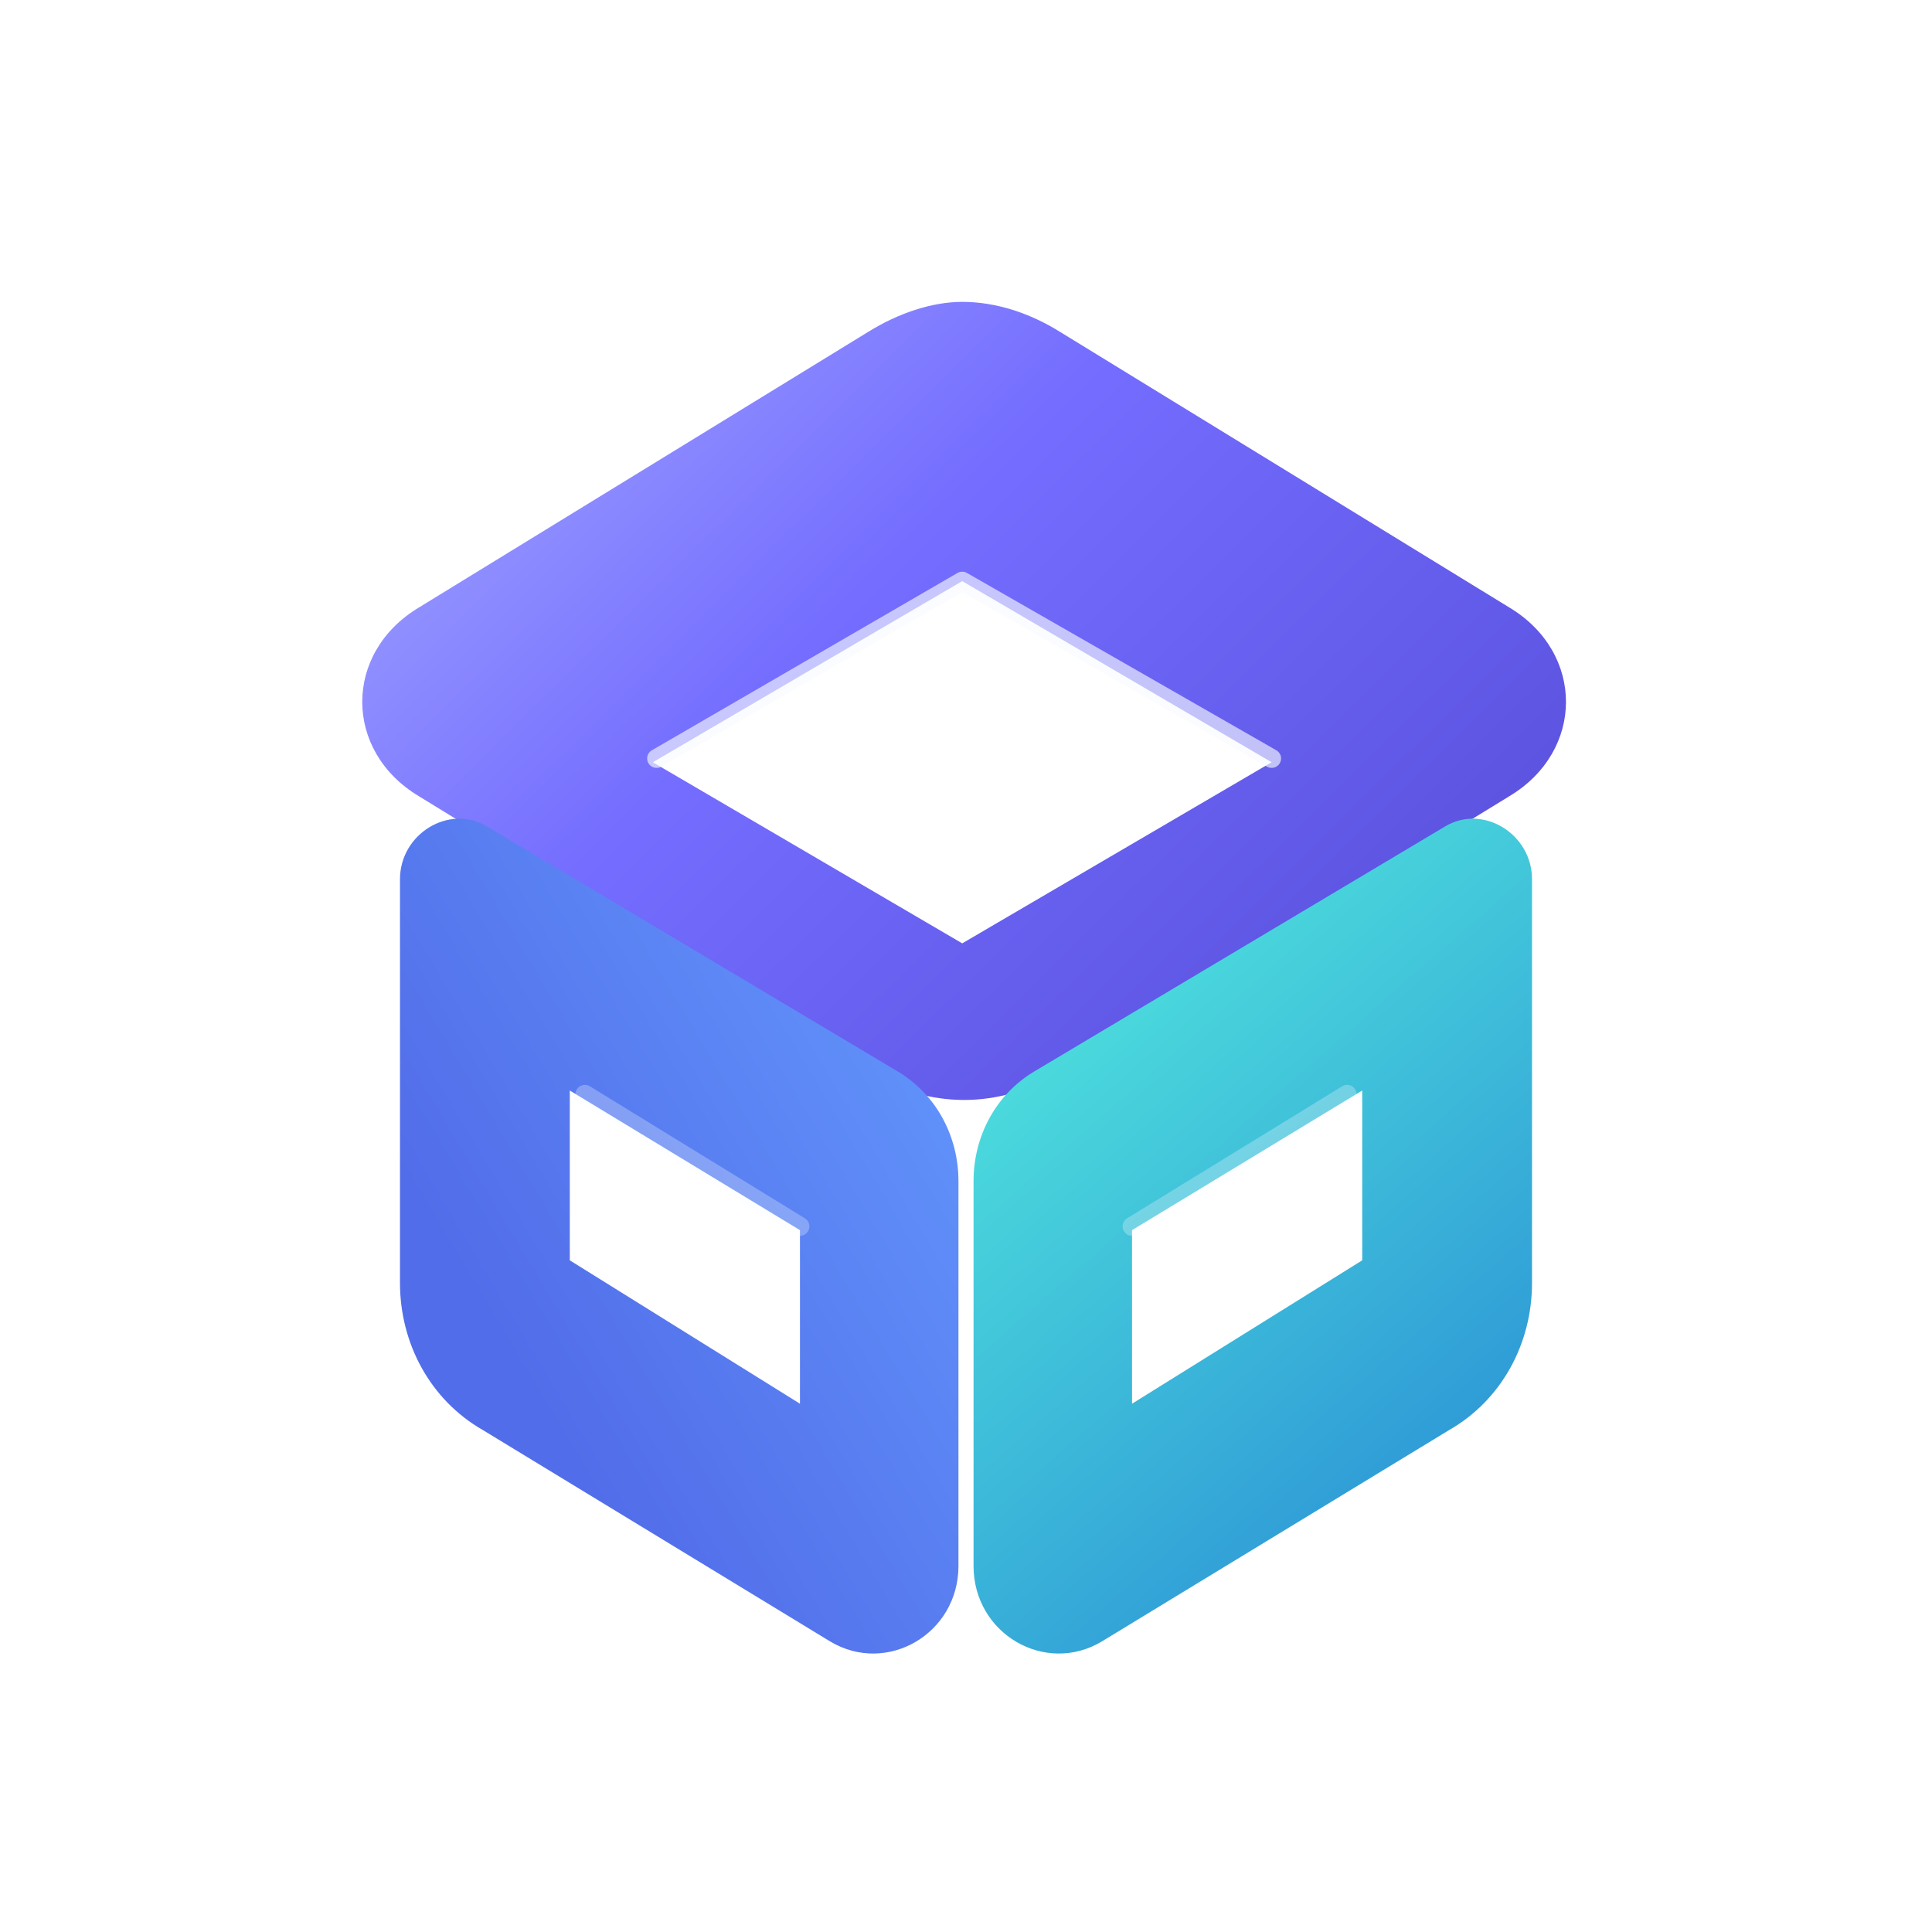
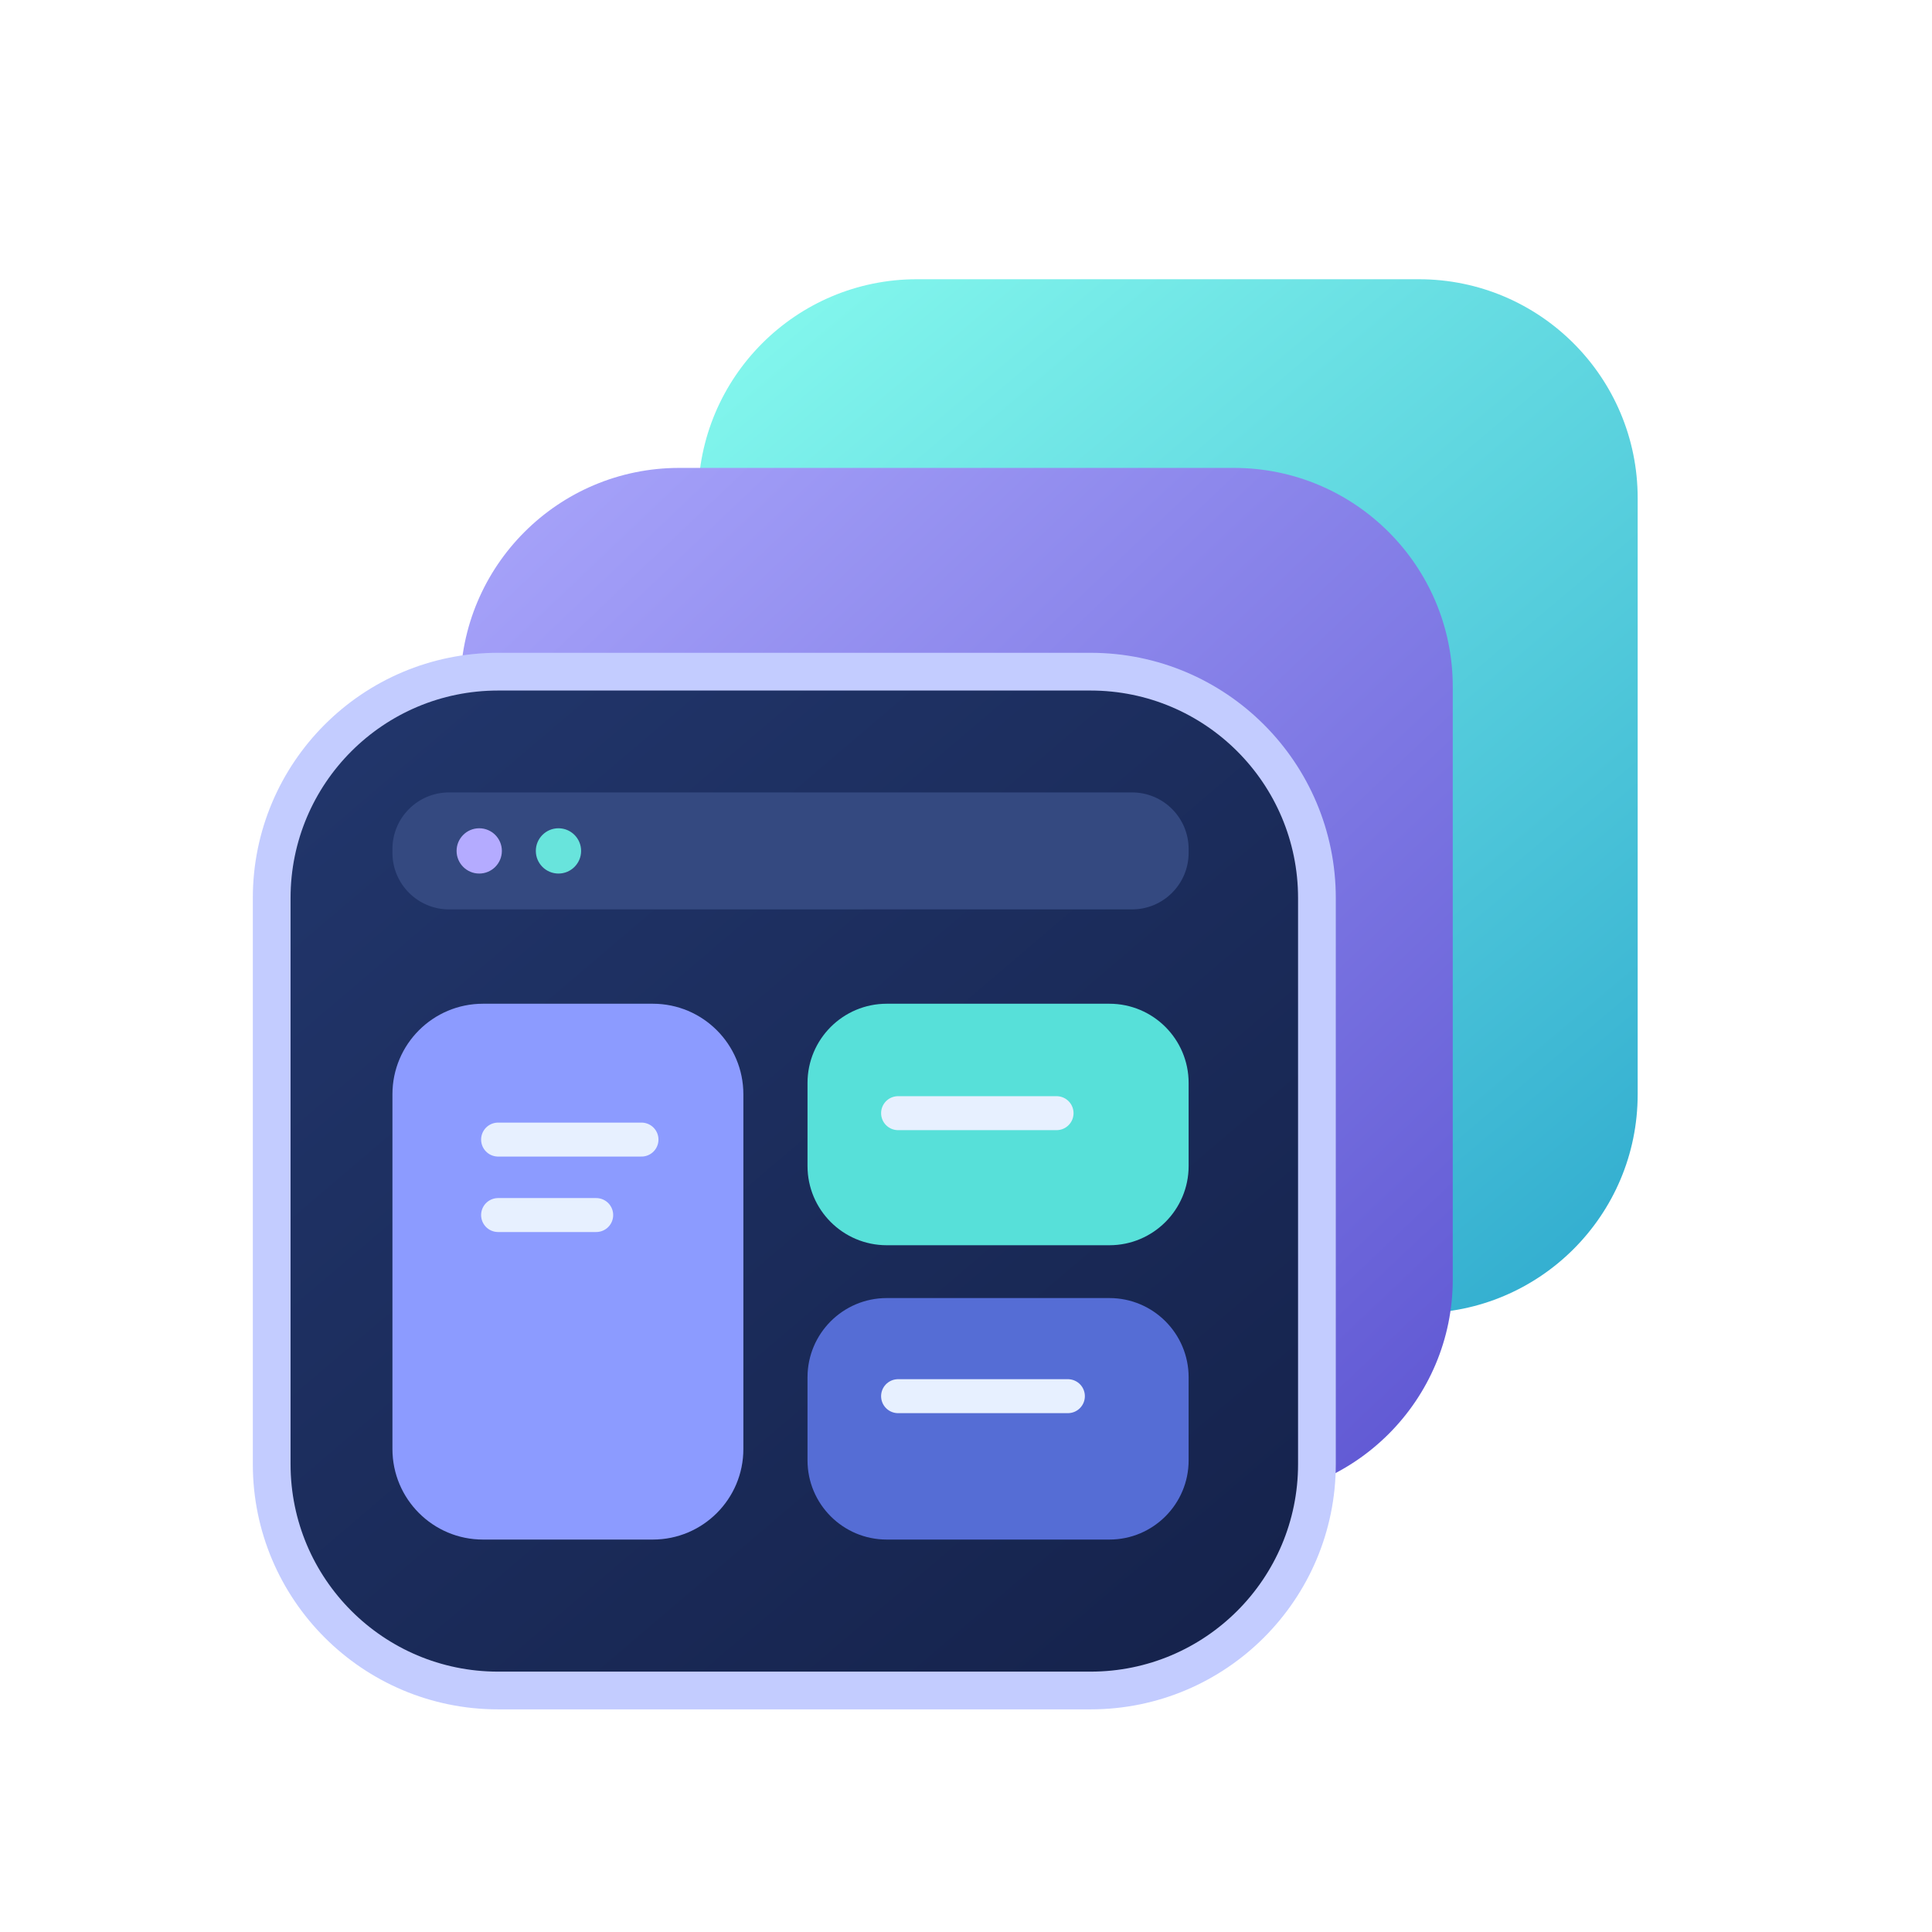
<svg xmlns="http://www.w3.org/2000/svg" viewBox="0 0 512 512" role="img" aria-labelledby="title desc">
  <defs>
-     <linearGradient id="violet" x1="84" y1="84" x2="382" y2="386" gradientUnits="userSpaceOnUse">
-       <stop stop-color="#A9AEFF" />
-       <stop offset=".36" stop-color="#746DFF" />
-       <stop offset="1" stop-color="#4D43CD" />
+     <linearGradient id="gcui-lagoon" x1="170" y1="60" x2="440" y2="380" gradientUnits="userSpaceOnUse">
+       <stop stop-color="#8CFFF0" />
+       <stop offset="1" stop-color="#28A4CC" />
    </linearGradient>
-     <linearGradient id="cyan" x1="156" y1="122" x2="414" y2="416" gradientUnits="userSpaceOnUse">
-       <stop stop-color="#99FFF0" />
-       <stop offset=".45" stop-color="#4FE3DD" />
-       <stop offset="1" stop-color="#2789D5" />
+     <linearGradient id="gcui-iris" x1="96" y1="100" x2="400" y2="420" gradientUnits="userSpaceOnUse">
+       <stop stop-color="#B0ADFF" />
+       <stop offset="1" stop-color="#5850CF" />
    </linearGradient>
-     <linearGradient id="blue" x1="94" y1="290" x2="378" y2="120" gradientUnits="userSpaceOnUse">
-       <stop stop-color="#526DE9" />
-       <stop offset=".52" stop-color="#649BFE" />
-       <stop offset="1" stop-color="#B9DAFF" />
+     <linearGradient id="gcui-tile" x1="40" y1="130" x2="355" y2="500" gradientUnits="userSpaceOnUse">
+       <stop stop-color="#243A72" />
+       <stop offset="1" stop-color="#131F46" />
    </linearGradient>
  </defs>
-   <g stroke-linejoin="round" stroke-linecap="round">
-     <path d="M255 80c9 0 18 3 26 8l119 73c20 12 20 38 0 50l-119 73c-16 10-35 10-51 0l-119-73c-20-12-20-38 0-50l119-73c8-5 17-8 25-8Zm0 74-82 48 82 48 82-48-82-48Z" fill="url(#violet)" fill-rule="evenodd" />
-     <path d="M106 233c0-12 13-20 23-14l109 65c10 6 16 17 16 29v102c0 18-19 29-34 20l-92-56c-14-8-22-23-22-39V233Zm45 56v45l61 38v-46l-61-37Z" fill="url(#blue)" fill-rule="evenodd" />
-     <path d="M406 233c0-12-13-20-23-14l-109 65c-10 6-16 17-16 29v102c0 18 19 29 34 20l92-56c14-8 22-23 22-39V233Zm-45 56-61 37v46l61-38v-45Z" fill="url(#cyan)" fill-rule="evenodd" />
-     <path d="m174 201 81-47 82 47" fill="none" stroke="#F7FAFF" stroke-opacity=".64" stroke-width="5" />
-     <path d="m155 290 57 35M357 290l-57 35" fill="none" stroke="#F7FAFF" stroke-opacity=".28" stroke-width="5" />
+   <g stroke-linejoin="round">
+     <rect x="185" y="74" width="249" height="274" rx="58" fill="url(#gcui-lagoon)" />
+     <rect x="122" y="124" width="263" height="273" rx="58" fill="url(#gcui-iris)" />
+     <rect x="72" y="178" width="277" height="270" rx="60" fill="url(#gcui-tile)" stroke="#C3CCFF" stroke-width="10" />
+     <rect x="104" y="210" width="211" height="31" rx="15" fill="#344980" />
+     <circle cx="127" cy="225.5" r="6" fill="#B4ABFF" />
+     <circle cx="148" cy="225.5" r="6" fill="#68E4DC" />
+     <rect x="104" y="266" width="93" height="142" rx="24" fill="#8C9BFF" />
+     <rect x="214" y="266" width="101" height="64" rx="21" fill="#57E0D9" />
+     <rect x="214" y="344" width="101" height="64" rx="21" fill="#556DD5" />
+     <path d="M132 302h38M132 322h26M238 295h42M238 370h45" fill="none" stroke="#E7F0FF" stroke-width="9" stroke-linecap="round" />
  </g>
</svg>
